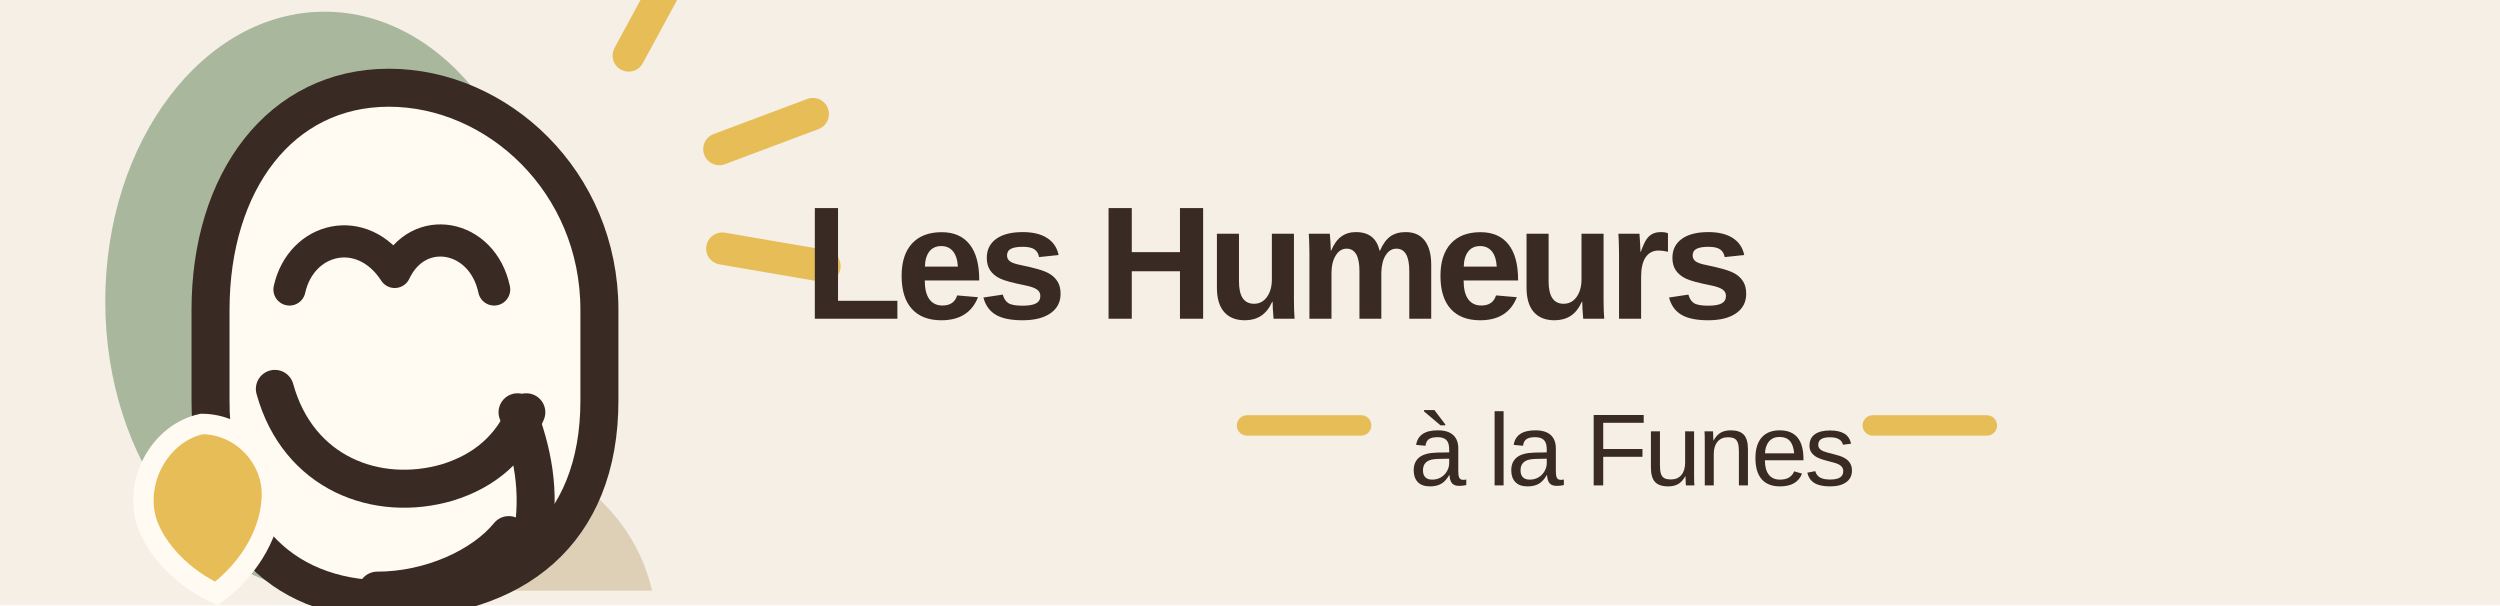
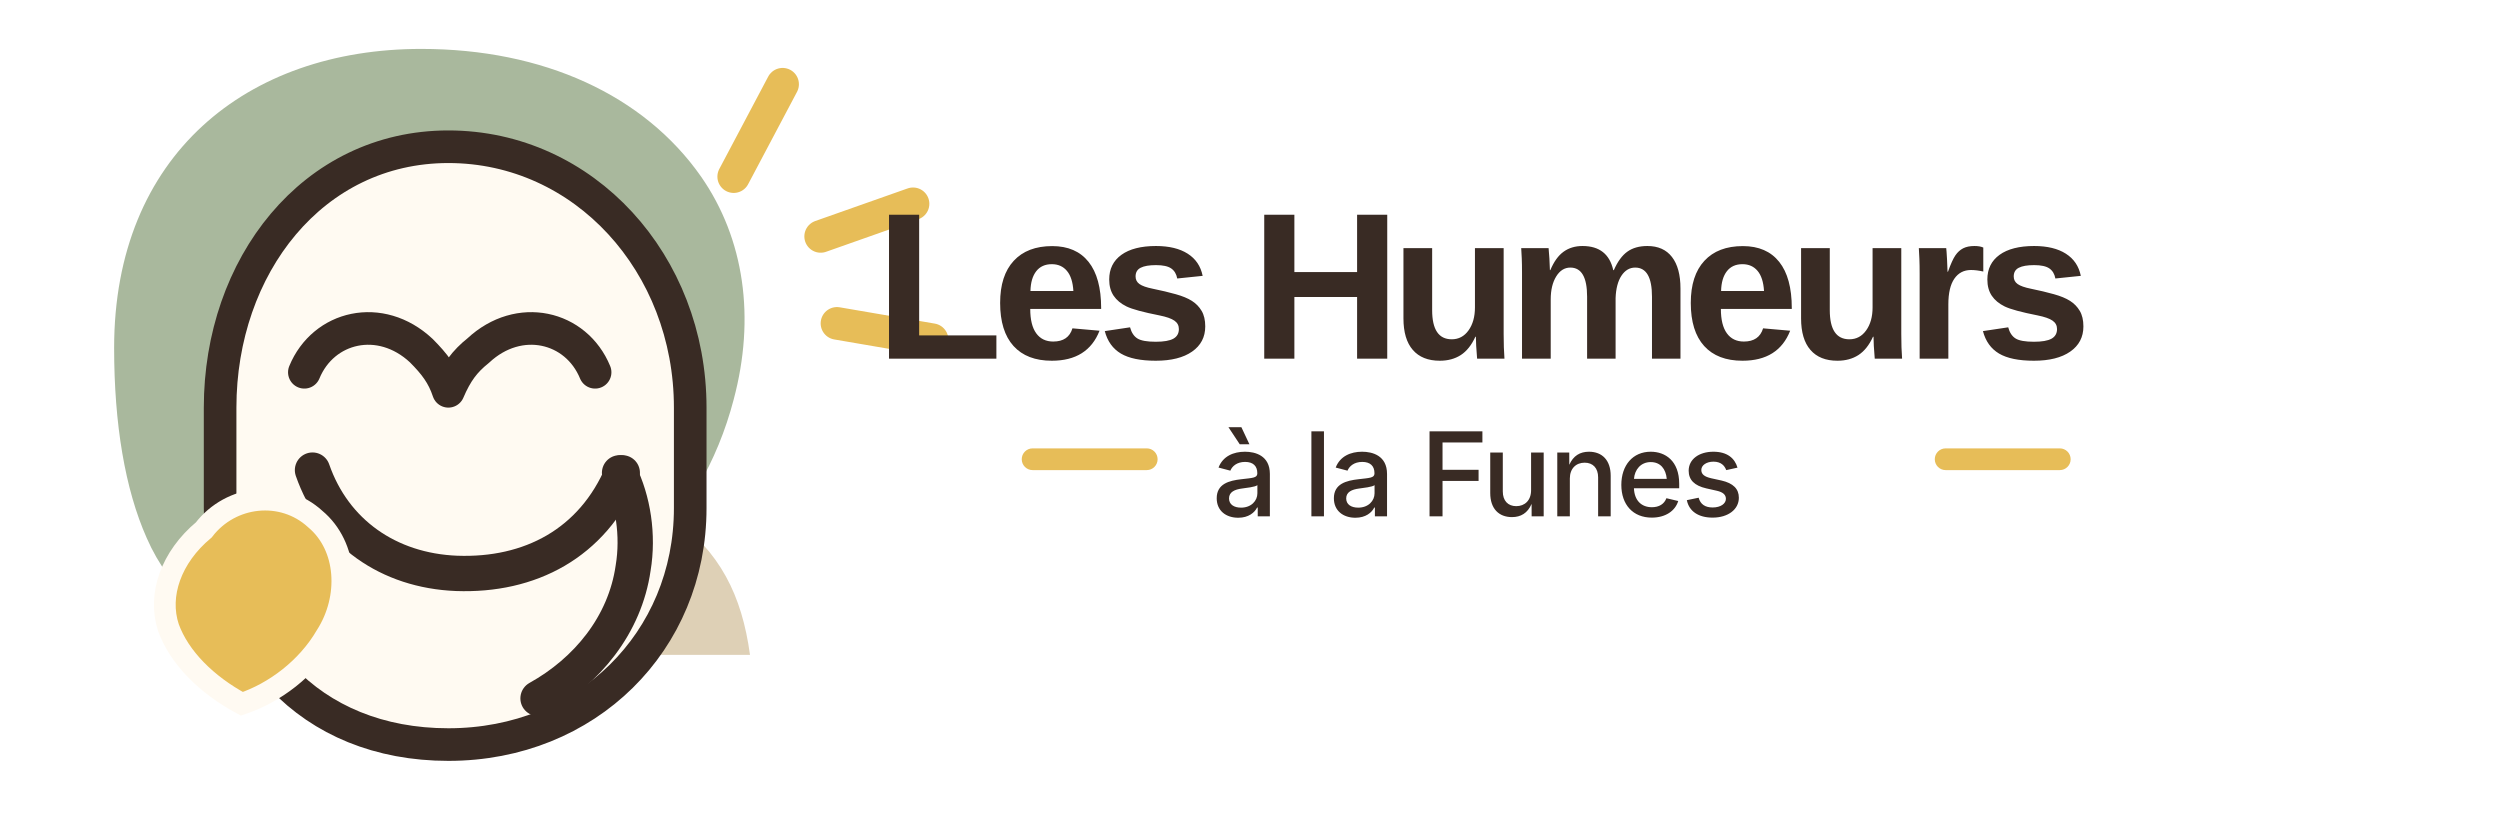
- <svg xmlns="http://www.w3.org/2000/svg" viewBox="0 0 855 207" role="img" aria-labelledby="title desc">
-   <rect width="855" height="207" rx="0" fill="#F5EFE5" />
-   <ellipse cx="111" cy="103" rx="75" ry="99" fill="#A9B89D" />
-   <path d="M169 151c27 8 48 25 54 51H105c16-32 37-49 64-51Z" fill="#DED0B6" />
-   <path d="M72 106c0-44 24-76 61-76s72 32 72 76v31c0 45-29 68-73 68-37 0-60-25-60-68Z" fill="#FFFAF2" stroke="#392B24" stroke-width="13" stroke-linejoin="round" />
-   <path d="M99 99c4-18 25-23 36-6 8-17 30-13 34 6" fill="none" stroke="#392B24" stroke-width="11" stroke-linecap="round" stroke-linejoin="round" />
-   <path d="M94 133c8 29 35 39 59 32 13-4 22-12 27-24" fill="none" stroke="#392B24" stroke-width="13" stroke-linecap="round" />
-   <path d="M177 141c5 13 8 27 5 43" fill="none" stroke="#392B24" stroke-width="13" stroke-linecap="round" />
-   <path d="M174 183c-9 11-27 19-45 19" fill="none" stroke="#392B24" stroke-width="13" stroke-linecap="round" />
-   <path d="M69 145c13 0 24 11 24 24 0 12-7 25-19 34-11-5-21-15-24-25-4-14 5-30 19-33Z" fill="#E7BD58" stroke="#FFFAF2" stroke-width="7" />
-   <path d="M215 19l19-35M246 51l32-12M247 85l35 6" fill="none" stroke="#E7BD58" stroke-width="11" stroke-linecap="round" />
-   <text x="275" y="109" font-family="Arial Black, Arial, sans-serif" font-size="55" font-weight="900" letter-spacing="-2.4" fill="#392B24">Les Humeurs</text>
-   <rect x="423" y="142" width="46" height="7" rx="3.5" fill="#E7BD58" />
-   <text x="482" y="166" font-family="Arial, sans-serif" font-size="35" font-weight="400" letter-spacing="-1.2" fill="#392B24">à la Funes</text>
-   <rect x="637" y="142" width="46" height="7" rx="3.5" fill="#E7BD58" />
+ <svg xmlns="http://www.w3.org/2000/svg" viewBox="0 0 920 300" role="img" aria-labelledby="title desc">
+   <g transform="translate(24 18)">
+     <path d="M18 110c0-71 49-110 113-110 45 0 82 17 103 47 16 23 20 52 12 82-12 46-47 80-97 93-54 14-102-3-119-42-8-18-12-42-12-70Z" fill="#A9B89D" />
+     <path d="M112 179c28-29 76-32 111-7 18 13 26 29 29 51H78c7-18 18-32 34-44Z" fill="#DED0B6" />
+     <path d="M57 132c0-52 34-96 84-96s89 43 89 96v37c0 49-38 87-89 87s-84-36-84-87Z" fill="#FFFAF2" stroke="#392B24" stroke-width="12" />
+     <path d="M88 119c7-17 28-22 43-8 5 5 8 9 10 15 3-7 6-11 11-15 15-14 36-9 43 8" fill="none" stroke="#392B24" stroke-width="12" stroke-linecap="round" stroke-linejoin="round" />
+     <path d="M91 155c8 23 28 37 53 38 27 1 50-11 61-37" fill="none" stroke="#392B24" stroke-width="13" stroke-linecap="round" />
+     <path d="M204 156c5 10 7 23 5 35-3 21-17 38-35 48" fill="none" stroke="#392B24" stroke-width="13" stroke-linecap="round" />
+     <path d="M51 177c10-13 29-15 41-4 12 10 13 29 4 43-7 12-19 21-31 25-13-7-23-17-27-28-4-12 1-26 13-36Z" fill="#E7BD58" stroke="#FFFAF2" stroke-width="8" />
+     <path d="M246 47l18-34M278 69l34-12M284 101l35 6" fill="none" stroke="#E7BD58" stroke-width="12" stroke-linecap="round" />
+   </g>
+   <text x="322" y="132" font-family="Sora, Arial, sans-serif" font-size="77" font-weight="800" letter-spacing="-4" fill="#392B24">Les Humeurs</text>
+   <g transform="translate(468 171)">
+     <rect x="-92" y="-6" width="50" height="8" rx="4" fill="#E7BD58" />
+     <text x="-22" y="19" font-family="Inter, Arial, sans-serif" font-size="43" font-weight="500" letter-spacing="-1.2" fill="#392B24">à la Funes</text>
+     <rect x="244" y="-6" width="50" height="8" rx="4" fill="#E7BD58" />
+   </g>
</svg>
